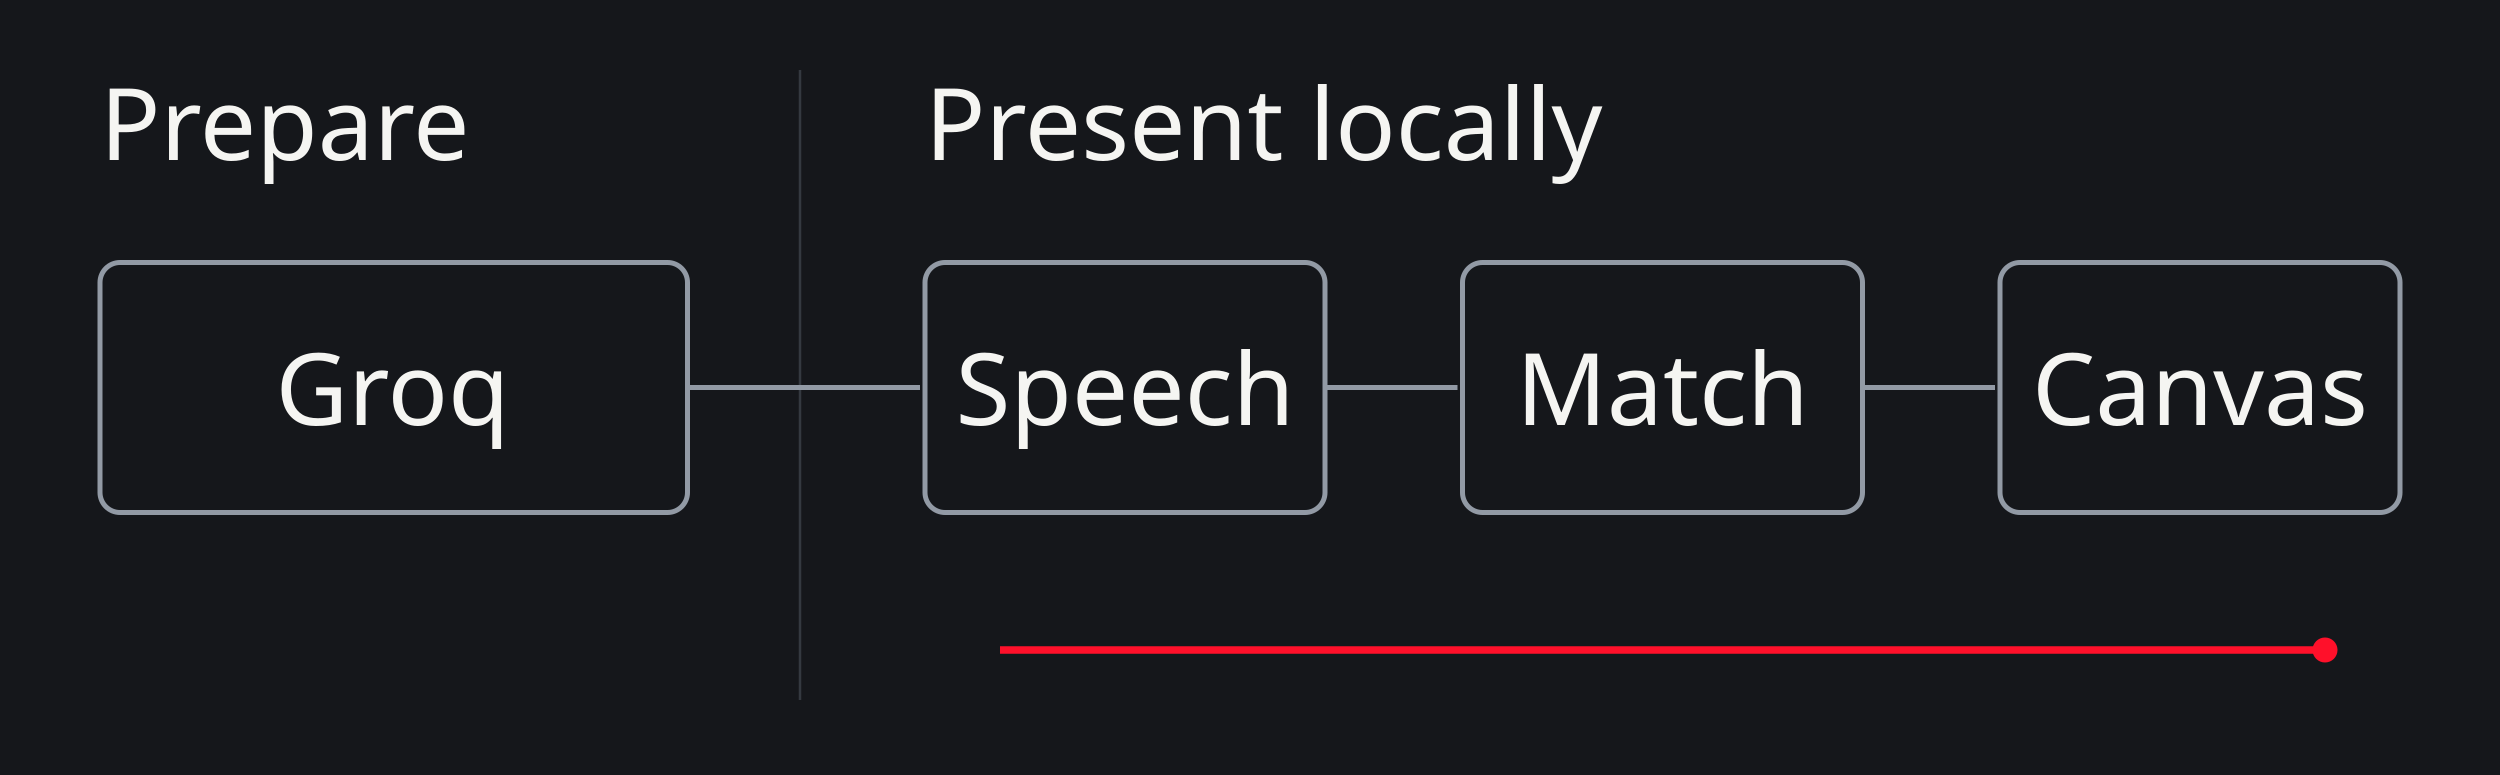
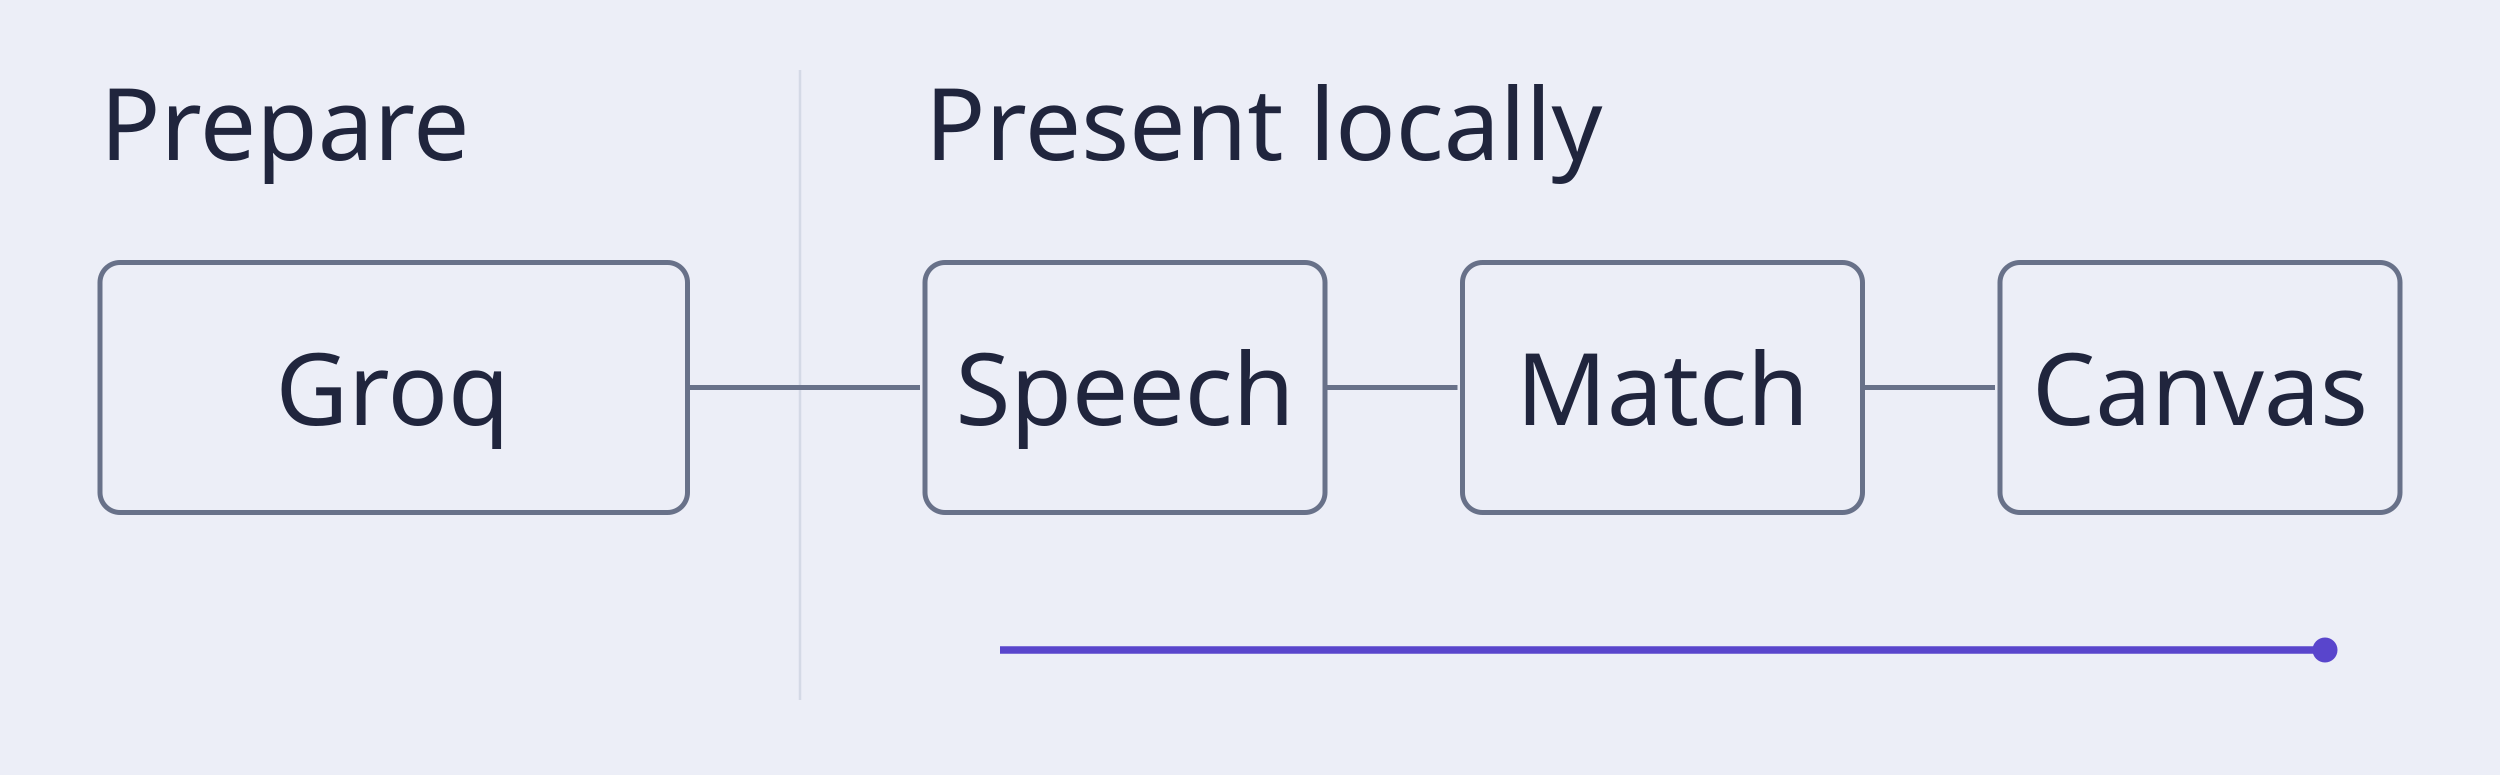
<svg xmlns="http://www.w3.org/2000/svg" width="1000" height="310" viewBox="0 0 1000 310">
-   <rect width="1000" height="310" fill="#15171B" />
-   <g font-family="sans-serif" font-size="40" fill="#F5F5F2">
+   <rect width="1000" height="310" fill="#ECEEF7" />
+   <g font-family="sans-serif" font-size="40" fill="#20253D">
    <text x="40" y="64">Prepare</text>
    <text x="370" y="64">Present locally</text>
  </g>
-   <path d="M320 28V280" stroke="#343940" />
-   <g fill="none" stroke="#929AA5" stroke-width="2">
+   <path d="M320 28V280" stroke="#D4D9E6" />
+   <g fill="none" stroke="#687189" stroke-width="2">
    <rect x="40" y="105" width="235" height="100" rx="8" />
    <rect x="370" y="105" width="160" height="100" rx="8" />
    <rect x="585" y="105" width="160" height="100" rx="8" />
    <rect x="800" y="105" width="160" height="100" rx="8" />
    <path d="M275 155H368M530 155H583M745 155H798" />
  </g>
-   <g font-family="sans-serif" text-anchor="middle" font-size="40" fill="#F5F5F2">
+   <g font-family="sans-serif" text-anchor="middle" font-size="40" fill="#20253D">
    <text x="157" y="170">Groq</text>
    <text x="450" y="170">Speech</text>
    <text x="665" y="170">Match</text>
    <text x="880" y="170">Canvas</text>
  </g>
-   <path d="M400 260H930" stroke="#FF102A" stroke-width="3" />
-   <circle cx="930" cy="260" r="5" fill="#FF102A" />
+   <path d="M400 260H930" stroke="#5945CC" stroke-width="3" />
+   <circle cx="930" cy="260" r="5" fill="#5945CC" />
</svg>
